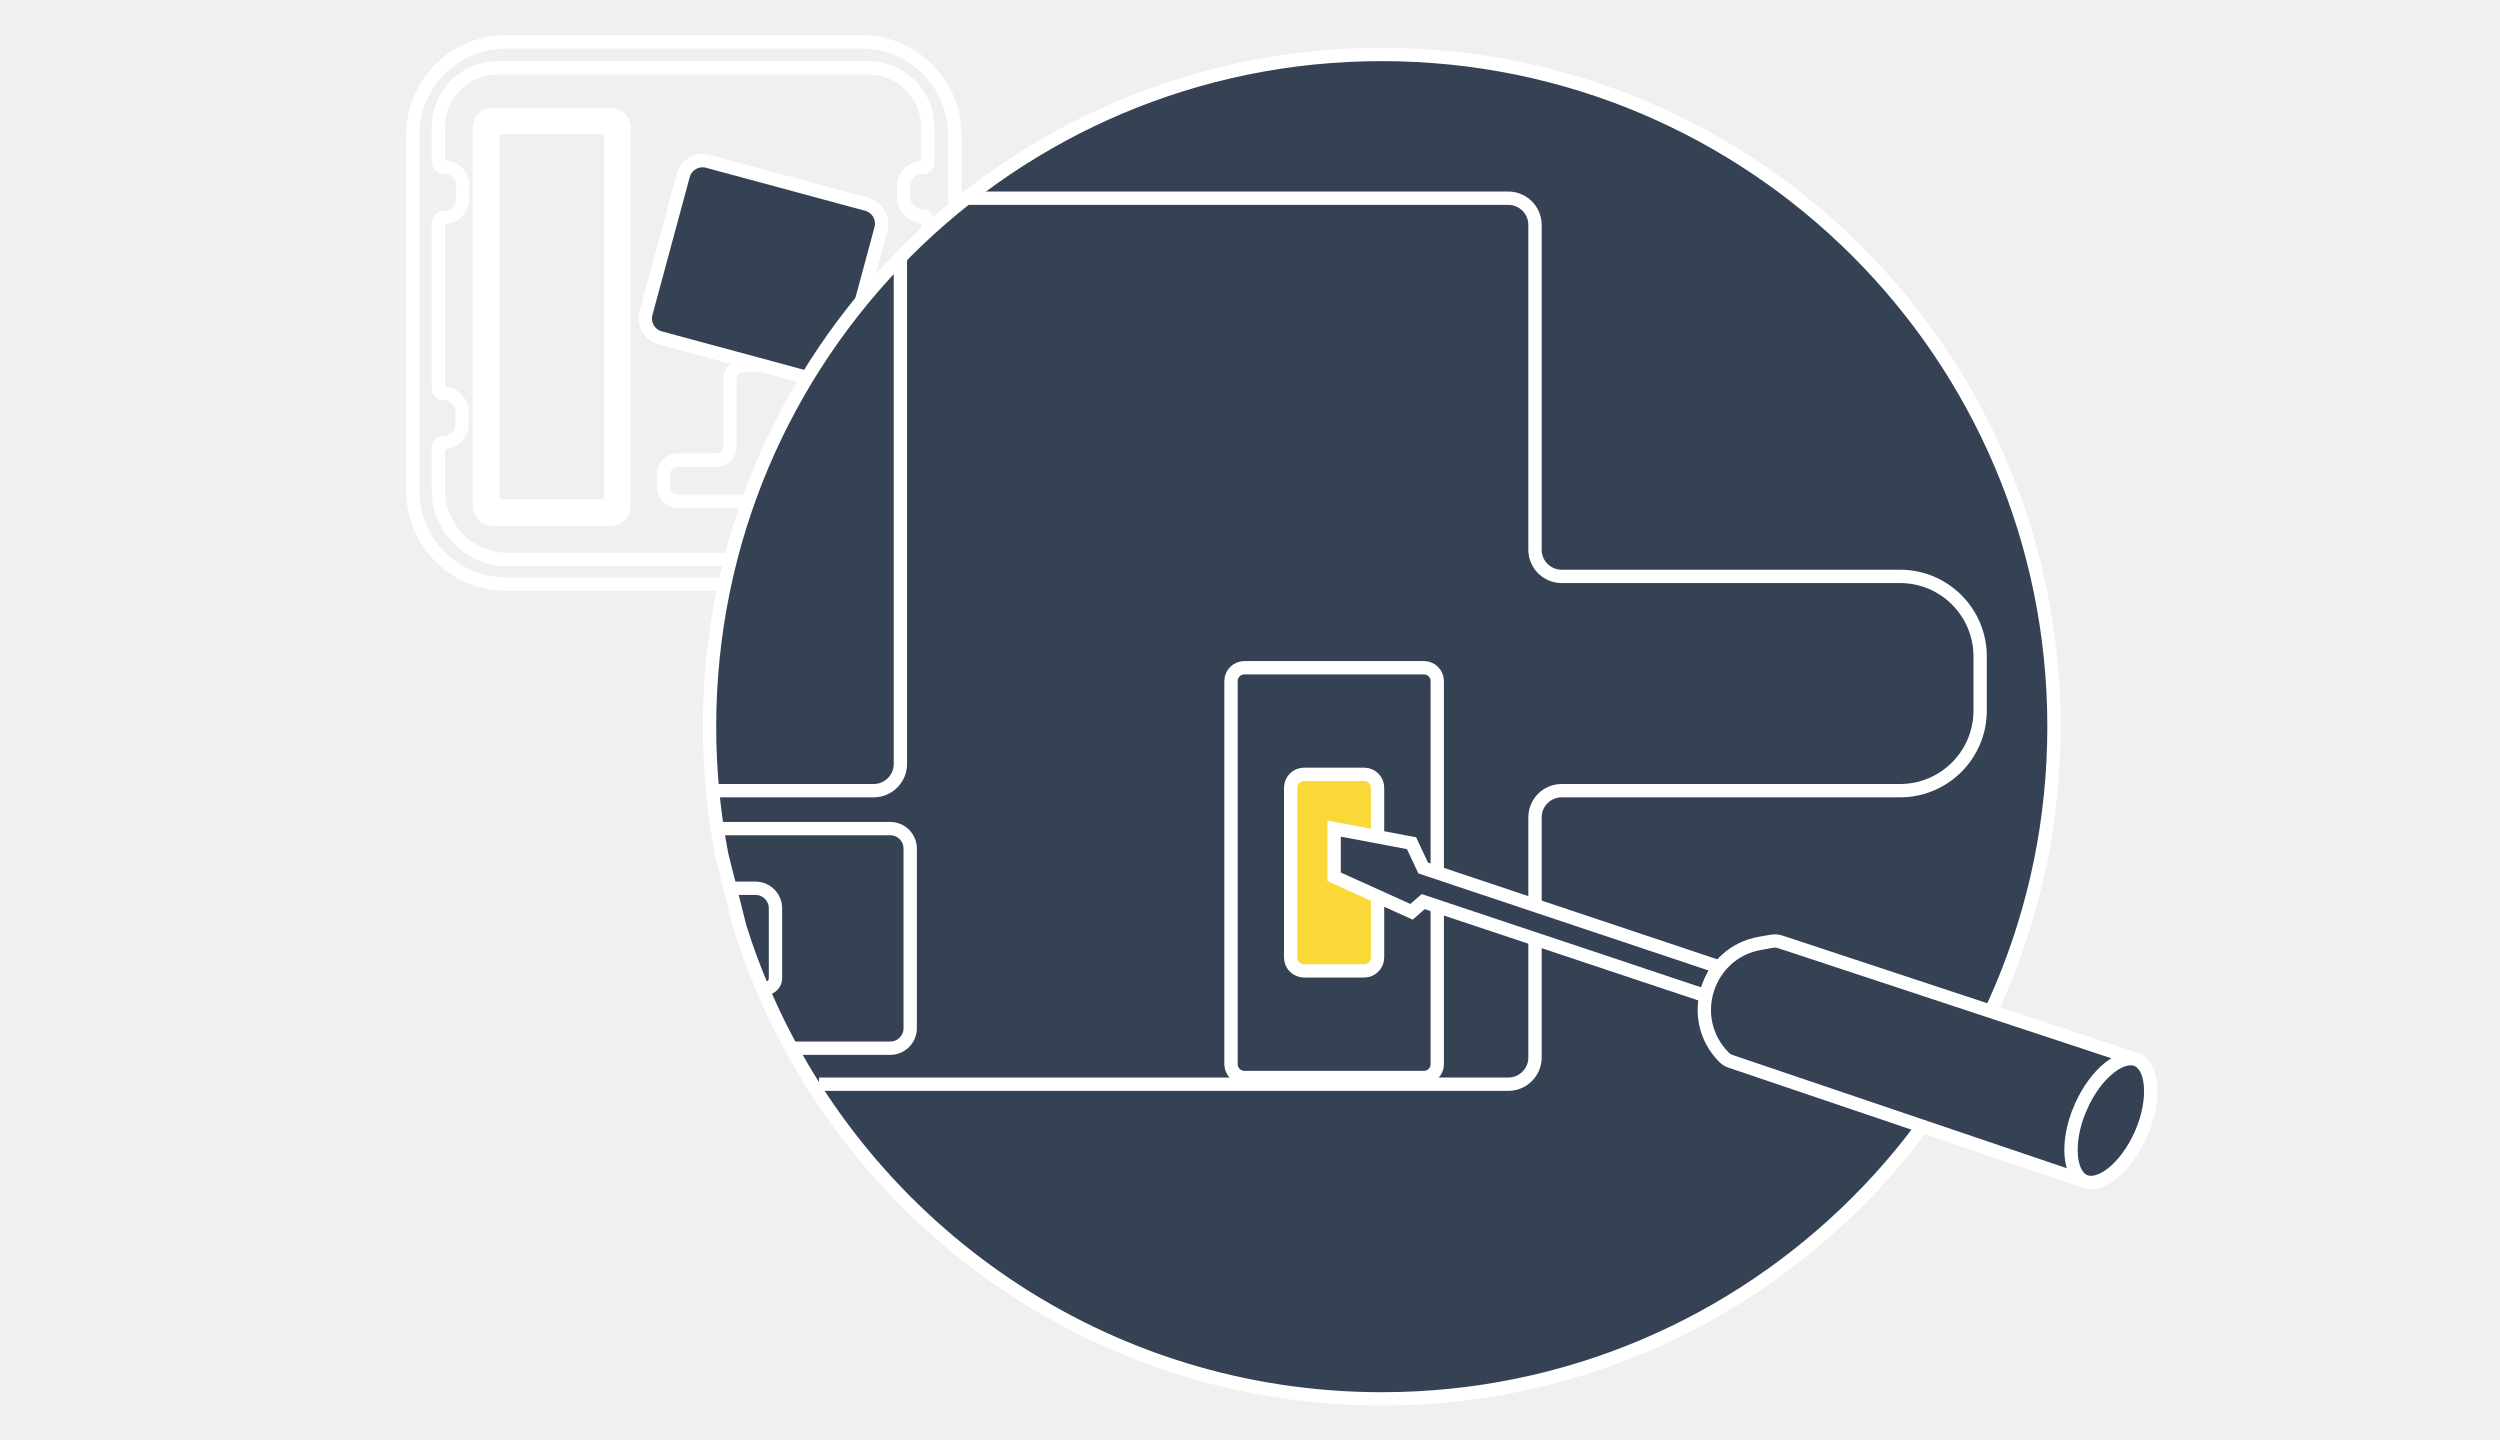
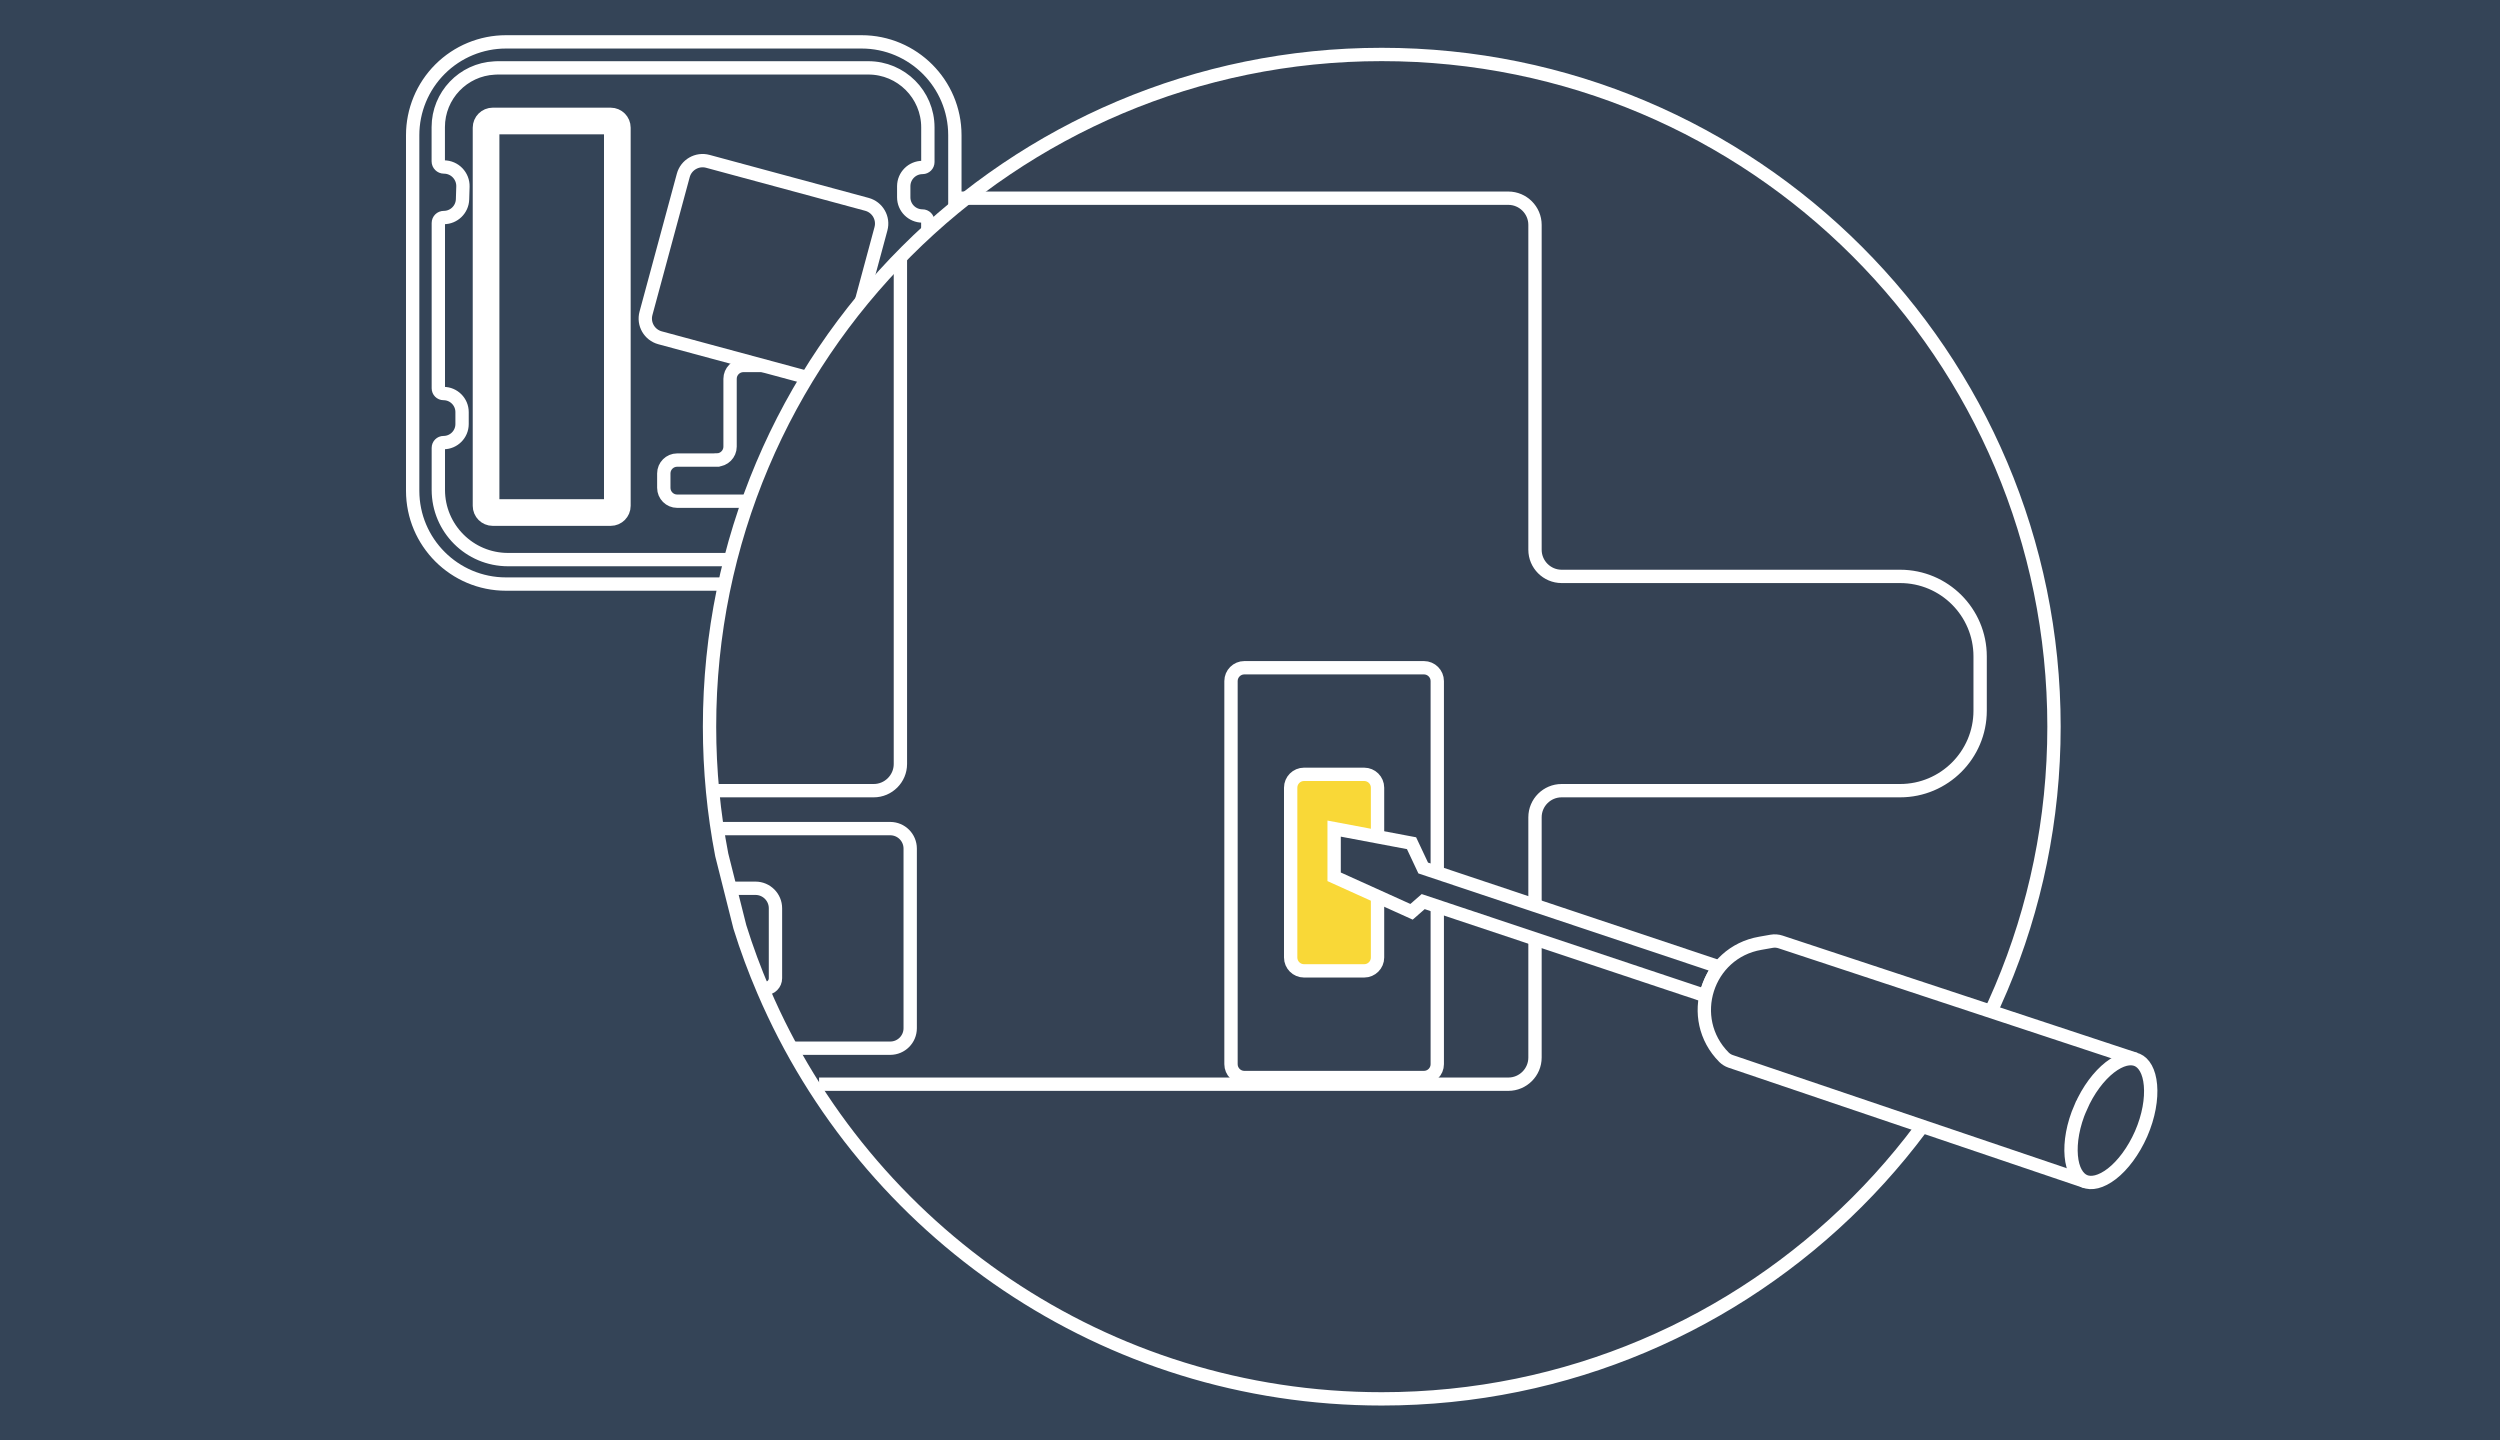
<svg xmlns="http://www.w3.org/2000/svg" viewBox="0 0 375.0 216.0" role="img" aria-label="Illustration officielle Delta Dore">
+   <rect width="100%" height="100%" fill="#344457" />
  <path d="M107.5 69.01h-5.93c-1.1 0-2 0.9-2 2v2.17c0 1.1 0.9 2 2 2h18.04c1.1 0 2-0.9 2-2V71c0-1.1 0.9-2 2-2h3.07c1.89 0 3.42-1.53 3.42-3.42 0-1.9-1.53-3.42-3.42-3.42h-3.07c-1.1 0-2-0.9-2-2v-3.34c0-1.1-0.9-2-2-2h-8.1c-1.1 0-2 0.9-2 2V67c0 1.1-0.9 2-2 2Z" fill="none" stroke="#ffffff" stroke-width="2.0" />
  <path d="M61.9 20.28c0-3.71 1.47-7.27 4.1-9.9 2.63-2.63 6.19-4.1 9.9-4.1h53.33c7.73 0 14 6.27 14 14v53.33c0 7.73-6.27 14-14 14h-53.33c-7.73 0-14-6.27-14-14z" fill="none" stroke="#ffffff" stroke-width="2.0" />
  <path d="M72.91 19.15c0-0.55 0.45-1 1-1h17.69c0.55 0 1 0.45 1 1v56.73c0 0.55-0.45 1-1 1h-17.69c-0.55 0-1-0.45-1-1z" fill="none" stroke="#ffffff" stroke-width="4.0" />
  <path d="M102.49 26.32c0.43-1.6 2.08-2.55 3.68-2.12l23.86 6.45c1.6 0.43 2.55 2.08 2.11 3.68l-5.58 20.68c-0.43 1.6-2.08 2.55-3.68 2.11l-23.87-6.45c-1.6-0.43-2.55-2.08-2.11-3.68z" fill="#354254" stroke="#ffffff" stroke-width="2.0" />
  <path d="M74.63 10.18h55.62c4.93 0 8.93 4 8.93 8.93v5.2c0 0.45-0.36 0.81-0.8 0.81-1.56 0-2.81 1.26-2.82 2.8v1.68c0 1.55 1.26 2.8 2.81 2.8 0.45 0 0.8 0.36 0.8 0.8v25.02c0 0.44-0.35 0.8-0.8 0.8-1.55 0-2.8 1.26-2.8 2.81v1.7c0 1.56 1.25 2.81 2.8 2.81 0.45 0 0.8 0.37 0.8 0.81v7.99c0 4.86-3.93 8.8-8.79 8.8H76.2c-5.77 0-10.45-4.69-10.45-10.46v-6.3c0-0.44 0.35-0.79 0.78-0.79 1.53 0 2.78-1.24 2.78-2.78v-1.8c0-1.53-1.25-2.78-2.78-2.78-0.43 0-0.78-0.35-0.78-0.78v-24.8c0-0.46 0.37-0.82 0.82-0.82 1.51 0 2.76-1.2 2.81-2.72L69.44 28c0.05-1.61-1.24-2.95-2.85-2.95-0.47 0-0.85-0.38-0.85-0.85v-5.13c0-4.75 3.73-8.64 8.43-8.87l0.46-0.02Z" fill="none" stroke="#ffffff" stroke-width="2.0" />
  <path d="M207.25 8.17C262.95 8.17 308.1 53.3 308.1 109s-45.15 100.83-100.83 100.83c-41.62 0-77.34-25.2-92.74-61.19-1.34-3.12-2.53-6.32-3.55-9.6l-2.72-10.82c-1.2-6.22-1.83-12.65-1.83-19.22 0-55.69 45.15-100.83 100.83-100.83Z" fill="#354254" stroke="#ffffff" stroke-width="2.0" />
  <path d="M213.59 100.16c1.1 0 2 0.9 2 2l0 57.47c0 1.1-0.9 2-2 2l-26.94 0c-1.1 0-2-0.9-2-2l0-57.47c0-1.1 0.9-2 2-2z" fill="none" stroke="#ffffff" stroke-width="2.0" />
  <path d="M204.63 116.15c1.1 0 2 0.9 2 2l0 25.48c0 1.1-0.9 2-2 2l-9.03 0c-1.1 0-2-0.9-2-2l0-25.48c0-1.1 0.9-2 2-2z" fill="#f9d837" stroke="#ffffff" stroke-width="2.0" />
  <path d="M107.6 118.6h23.46c2.2 0 4-1.8 4-4V38.33m-12.2 124.3h103.39c2.2 0 4-1.79 4-4V122.6c0-2.21 1.79-4 4-4h50.77c6.62 0 12-5.38 12-12v-8.14c0-6.63-5.38-12-12-12h-50.77c-2.21 0-4-1.8-4-4V33.73c0-2.2-1.8-4-4-4H144.1" fill="none" stroke="#ffffff" stroke-width="2.0" />
  <path d="M108.23 124.29h25.3c1.66 0 3 1.34 3 3v26.94c0 1.66-1.34 3-3 3H119.2" fill="none" stroke="#ffffff" stroke-width="2.0" />
  <path d="M109.87 133.24h3.45c1.66 0 3 1.35 3 3v10.5c0 0.84-0.68 1.53-1.53 1.53" fill="none" stroke="#ffffff" stroke-width="2.0" />
  <path d="M211.73 126.48l1.75 3.72 44.34 14.83-0.2 0.28c-0.81 1.25-1.4 2.63-1.74 4.08l-42.4-14.15-1.75 1.53-11.61-5.25v-7.23l11.61 2.19Z" fill="#354254" stroke="#ffffff" stroke-width="2.0" />
  <path d="M312.05 176.98l-52.47-17.78c-0.37-0.13-0.7-0.34-0.98-0.61-5.77-5.81-2.62-15.71 5.45-17.1l1.7-0.3c0.44-0.08 0.9-0.04 1.33 0.1l52.26 17.27-7.29 18.42Z" fill="#354254" stroke="#ffffff" stroke-width="2.0" />
  <path d="M312.1 166.11c1.14-2.64 2.75-4.73 4.37-6 1.66-1.28 3.1-1.56 4.12-1.12 1.01 0.44 1.8 1.7 1.98 3.78 0.18 2.05-0.25 4.65-1.4 7.3-1.16 2.63-2.76 4.73-4.38 5.99-1.66 1.28-3.11 1.56-4.12 1.12-1.01-0.44-1.8-1.7-1.98-3.78-0.18-2.05 0.25-4.65 1.4-7.29Z" fill="#354254" stroke="#ffffff" stroke-width="2.0" />
</svg>
